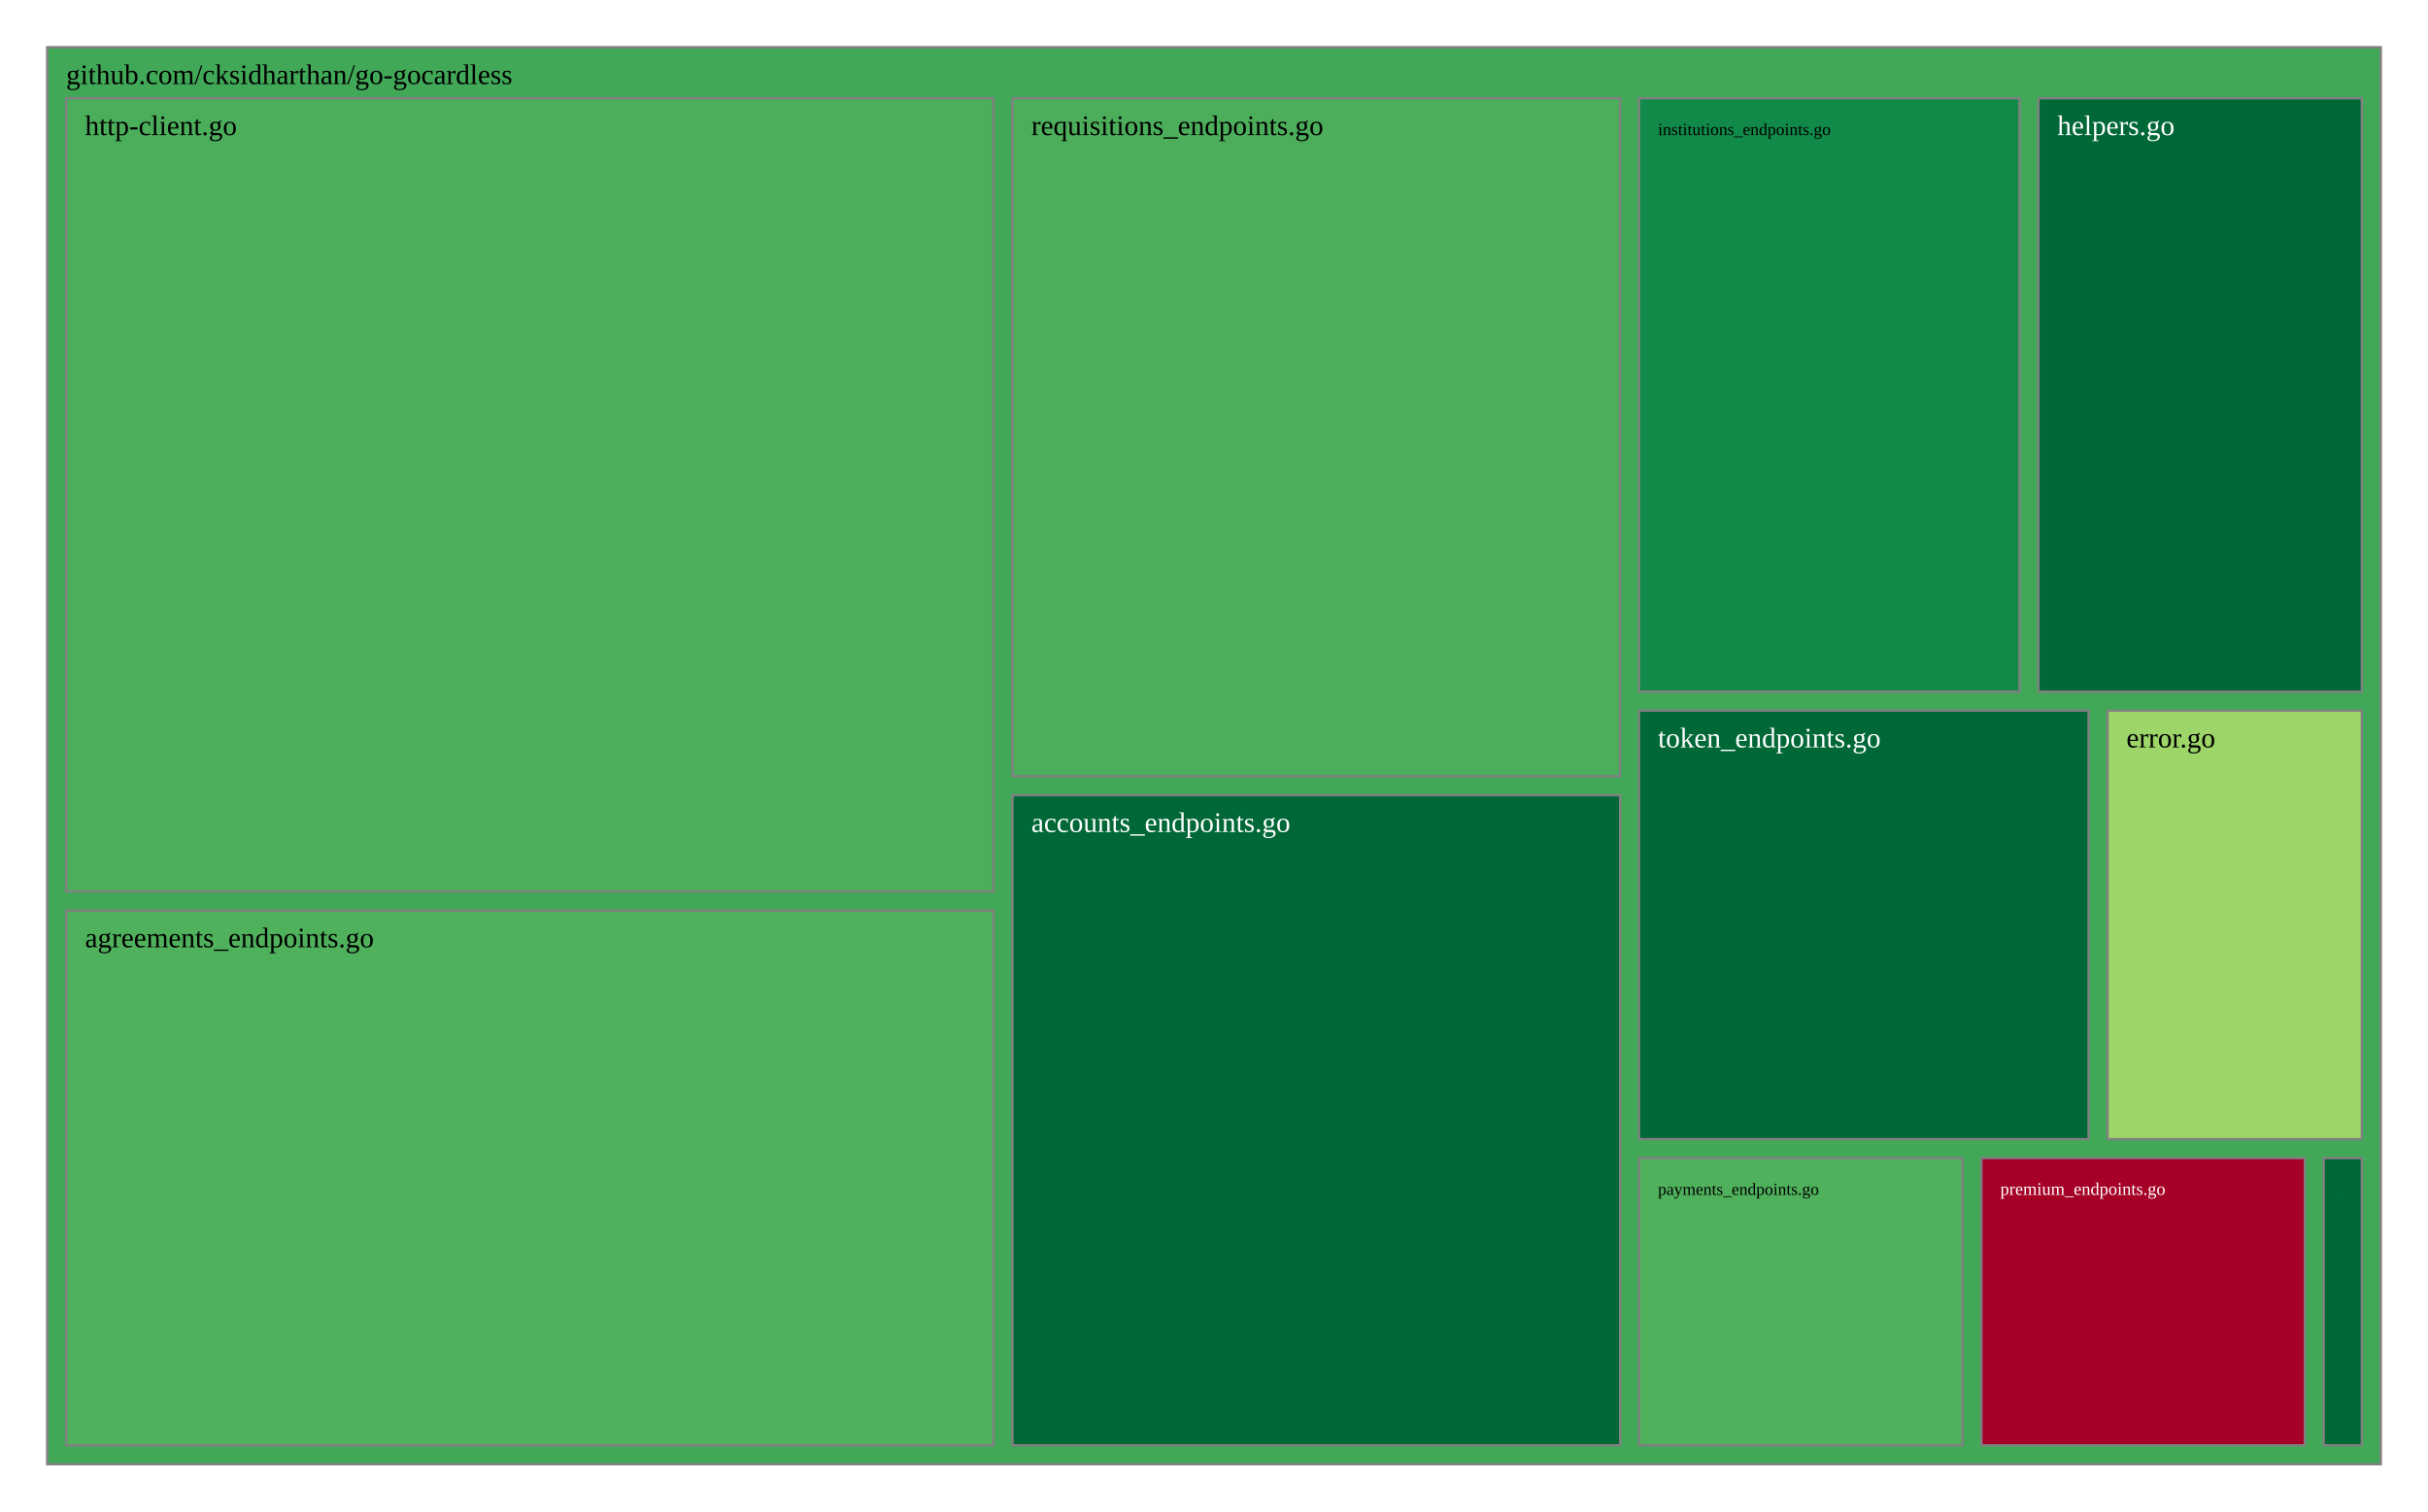
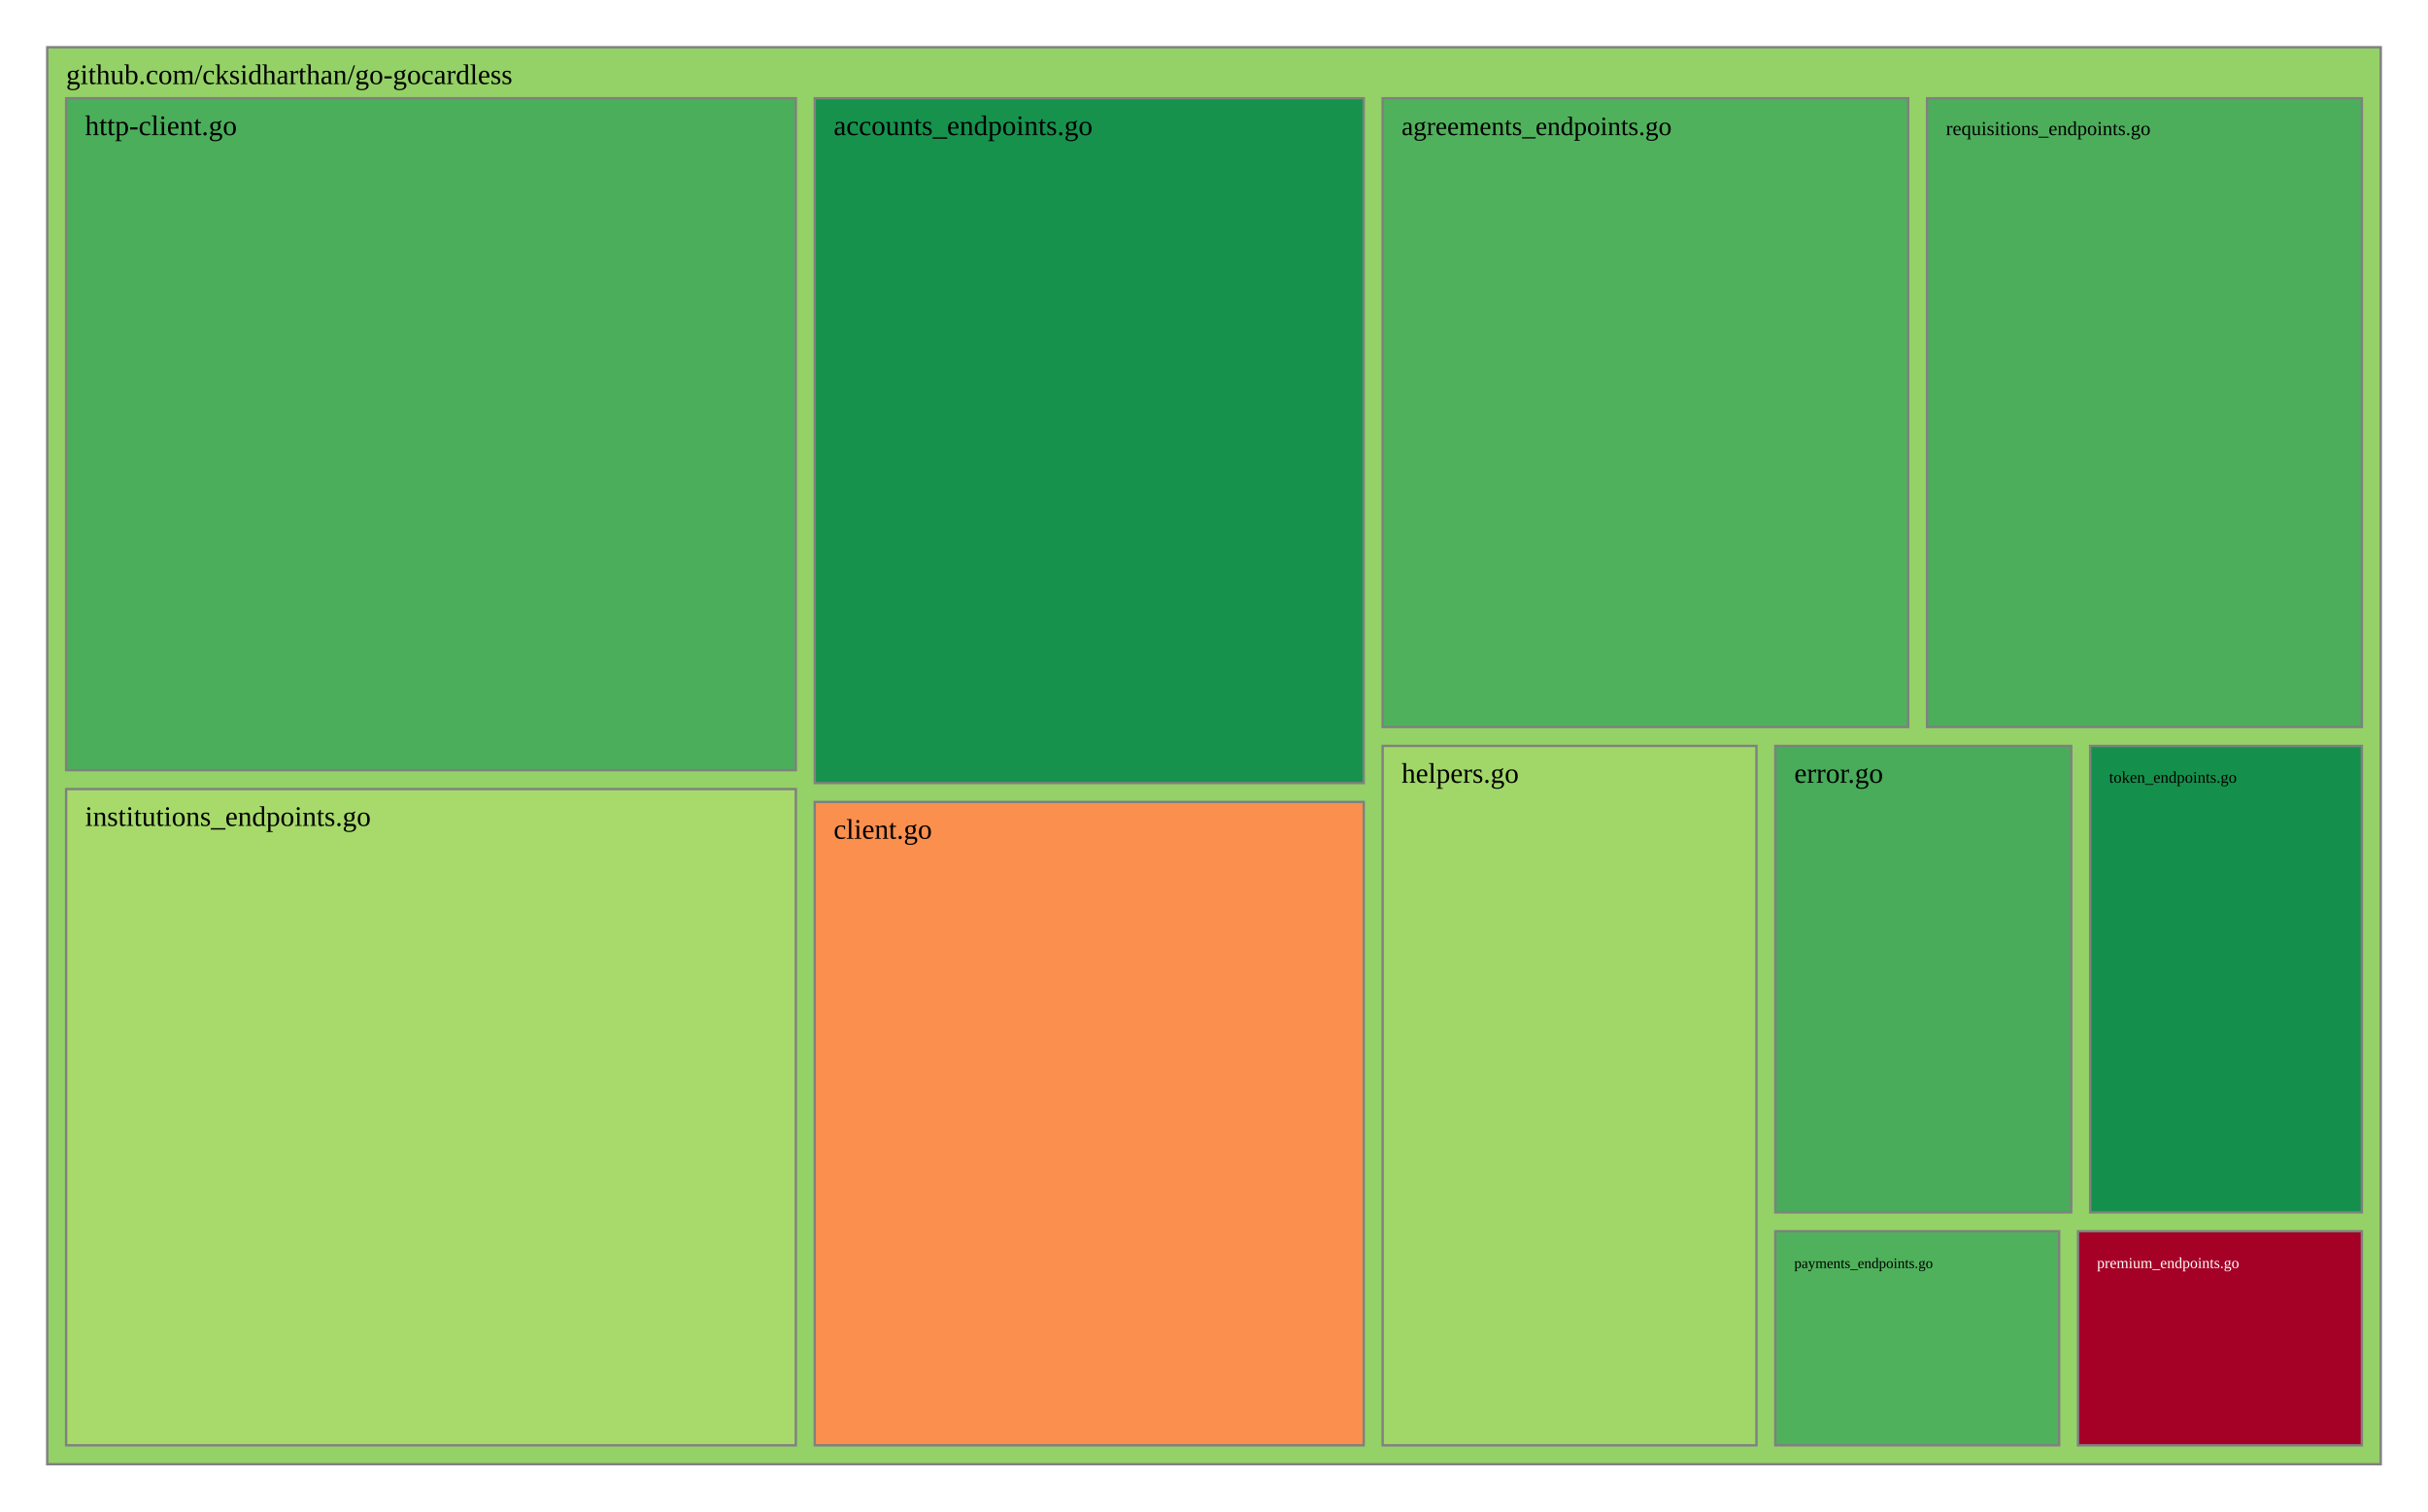
<svg xmlns="http://www.w3.org/2000/svg" viewBox="0 0 1028 640" style="background: white none repeat scroll 0% 0%;">
  <g>
-     <rect x="20" y="20" width="988" height="600" style="fill: rgba(65, 168, 88, 65535);opacity:1;fill-opacity:1;stroke:rgba(128,128,128,65535);stroke-width:1px;stroke-opacity:1;" />
+     <rect x="20" y="20" width="988" height="600" style="fill: rgba(148, 209, 103, 65535);opacity:1;fill-opacity:1;stroke:rgba(128,128,128,65535);stroke-width:1px;stroke-opacity:1;" />
    <text data-notex="1" text-anchor="start" transform="translate(28,35.6) scale(1)" style="font-family: Open Sans, verdana, arial, sans-serif !important; font-size: 12px; fill: rgb(0, 0, 0, 65535); fill-opacity: 1; white-space: pre;" data-math="N">github.com/cksidharthan/go-gocardless</text>
  </g>
  <g>
-     <rect x="428.663" y="336.702" width="257.304" height="275.298" style="fill: rgba(0, 104, 55, 65535);opacity:1;fill-opacity:1;stroke:rgba(128,128,128,65535);stroke-width:1px;stroke-opacity:1;" />
-     <text data-notex="1" text-anchor="start" transform="translate(436.663,352.302) scale(1)" style="font-family: Open Sans, verdana, arial, sans-serif !important; font-size: 12px; fill: rgb(255, 255, 255, 65535); fill-opacity: 1; white-space: pre;" data-math="N">accounts_endpoints.go</text>
+     <rect x="344.952" y="41.6" width="232.446" height="289.964" style="fill: rgba(22, 146, 77, 65535);opacity:1;fill-opacity:1;stroke:rgba(128,128,128,65535);stroke-width:1px;stroke-opacity:1;" />
+     <text data-notex="1" text-anchor="start" transform="translate(352.9517,57.2) scale(1)" style="font-family: Open Sans, verdana, arial, sans-serif !important; font-size: 12px; fill: rgb(0, 0, 0, 65535); fill-opacity: 1; white-space: pre;" data-math="N">accounts_endpoints.go</text>
  </g>
  <g>
-     <rect x="28" y="385.514" width="392.663" height="226.486" style="fill: rgba(80, 177, 92, 65535);opacity:1;fill-opacity:1;stroke:rgba(128,128,128,65535);stroke-width:1px;stroke-opacity:1;" />
-     <text data-notex="1" text-anchor="start" transform="translate(36,401.1135) scale(1)" style="font-family: Open Sans, verdana, arial, sans-serif !important; font-size: 12px; fill: rgb(0, 0, 0, 65535); fill-opacity: 1; white-space: pre;" data-math="N">agreements_endpoints.go</text>
+     <rect x="585.398" y="41.6" width="222.51" height="266.241" style="fill: rgba(80, 177, 92, 65535);opacity:1;fill-opacity:1;stroke:rgba(128,128,128,65535);stroke-width:1px;stroke-opacity:1;" />
+     <text data-notex="1" text-anchor="start" transform="translate(593.3978,57.2) scale(0.935282)" style="font-family: Open Sans, verdana, arial, sans-serif !important; font-size: 12px; fill: rgb(0, 0, 0, 65535); fill-opacity: 1; white-space: pre;" data-math="N">agreements_endpoints.go</text>
  </g>
  <g>
-     <rect x="983.844" y="490.359" width="16.156" height="121.641" style="fill: rgba(0, 104, 55, 65535);opacity:1;fill-opacity:1;stroke:rgba(128,128,128,65535);stroke-width:1px;stroke-opacity:1;" />
-     <text data-notex="1" text-anchor="start" transform="translate(991.8436,505.9586) scale(0.00181)" style="font-family: Open Sans, verdana, arial, sans-serif !important; font-size: 12px; fill: rgb(255, 255, 255, 65535); fill-opacity: 1; white-space: pre;" data-math="N">client.go</text>
+     <rect x="344.952" y="339.564" width="232.446" height="272.436" style="fill: rgba(250, 143, 78, 65535);opacity:1;fill-opacity:1;stroke:rgba(128,128,128,65535);stroke-width:1px;stroke-opacity:1;" />
+     <text data-notex="1" text-anchor="start" transform="translate(352.9517,355.1636) scale(1)" style="font-family: Open Sans, verdana, arial, sans-serif !important; font-size: 12px; fill: rgb(0, 0, 0, 65535); fill-opacity: 1; white-space: pre;" data-math="N">client.go</text>
  </g>
  <g>
-     <rect x="892.304" y="300.883" width="107.696" height="181.476" style="fill: rgba(157, 213, 105, 65535);opacity:1;fill-opacity:1;stroke:rgba(128,128,128,65535);stroke-width:1px;stroke-opacity:1;" />
-     <text data-notex="1" text-anchor="start" transform="translate(900.3036,316.4828) scale(1)" style="font-family: Open Sans, verdana, arial, sans-serif !important; font-size: 12px; fill: rgb(0, 0, 0, 65535); fill-opacity: 1; white-space: pre;" data-math="N">error.go</text>
+     <rect x="751.668" y="315.841" width="125.293" height="197.513" style="fill: rgba(72, 172, 90, 65535);opacity:1;fill-opacity:1;stroke:rgba(128,128,128,65535);stroke-width:1px;stroke-opacity:1;" />
+     <text data-notex="1" text-anchor="start" transform="translate(759.6675,331.4414) scale(1)" style="font-family: Open Sans, verdana, arial, sans-serif !important; font-size: 12px; fill: rgb(0, 0, 0, 65535); fill-opacity: 1; white-space: pre;" data-math="N">error.go</text>
  </g>
  <g>
-     <rect x="863.062" y="41.6" width="136.938" height="251.283" style="fill: rgba(0, 104, 55, 65535);opacity:1;fill-opacity:1;stroke:rgba(128,128,128,65535);stroke-width:1px;stroke-opacity:1;" />
-     <text data-notex="1" text-anchor="start" transform="translate(871.0616,57.2) scale(1)" style="font-family: Open Sans, verdana, arial, sans-serif !important; font-size: 12px; fill: rgb(255, 255, 255, 65535); fill-opacity: 1; white-space: pre;" data-math="N">helpers.go</text>
+     <rect x="585.398" y="315.841" width="158.27" height="296.159" style="fill: rgba(161, 215, 105, 65535);opacity:1;fill-opacity:1;stroke:rgba(128,128,128,65535);stroke-width:1px;stroke-opacity:1;" />
+     <text data-notex="1" text-anchor="start" transform="translate(593.3978,331.4414) scale(1)" style="font-family: Open Sans, verdana, arial, sans-serif !important; font-size: 12px; fill: rgb(0, 0, 0, 65535); fill-opacity: 1; white-space: pre;" data-math="N">helpers.go</text>
  </g>
  <g>
-     <rect x="28" y="41.6" width="392.663" height="335.914" style="fill: rgba(75, 174, 91, 65535);opacity:1;fill-opacity:1;stroke:rgba(128,128,128,65535);stroke-width:1px;stroke-opacity:1;" />
+     <rect x="28" y="41.6" width="308.952" height="284.524" style="fill: rgba(75, 174, 91, 65535);opacity:1;fill-opacity:1;stroke:rgba(128,128,128,65535);stroke-width:1px;stroke-opacity:1;" />
    <text data-notex="1" text-anchor="start" transform="translate(36,57.2) scale(1)" style="font-family: Open Sans, verdana, arial, sans-serif !important; font-size: 12px; fill: rgb(0, 0, 0, 65535); fill-opacity: 1; white-space: pre;" data-math="N">http-client.go</text>
  </g>
  <g>
-     <rect x="693.967" y="41.6" width="161.095" height="251.283" style="fill: rgba(17, 138, 73, 65535);opacity:1;fill-opacity:1;stroke:rgba(128,128,128,65535);stroke-width:1px;stroke-opacity:1;" />
-     <text data-notex="1" text-anchor="start" transform="translate(701.9669,57.2) scale(0.604562)" style="font-family: Open Sans, verdana, arial, sans-serif !important; font-size: 12px; fill: rgb(0, 0, 0, 65535); fill-opacity: 1; white-space: pre;" data-math="N">institutions_endpoints.go</text>
+     <rect x="28" y="334.124" width="308.952" height="277.876" style="fill: rgba(167, 218, 107, 65535);opacity:1;fill-opacity:1;stroke:rgba(128,128,128,65535);stroke-width:1px;stroke-opacity:1;" />
+     <text data-notex="1" text-anchor="start" transform="translate(36,349.7241) scale(1)" style="font-family: Open Sans, verdana, arial, sans-serif !important; font-size: 12px; fill: rgb(0, 0, 0, 65535); fill-opacity: 1; white-space: pre;" data-math="N">institutions_endpoints.go</text>
  </g>
  <g>
-     <rect x="693.967" y="490.359" width="136.938" height="121.641" style="fill: rgba(80, 177, 92, 65535);opacity:1;fill-opacity:1;stroke:rgba(128,128,128,65535);stroke-width:1px;stroke-opacity:1;" />
-     <text data-notex="1" text-anchor="start" transform="translate(701.9669,505.9586) scale(0.599893)" style="font-family: Open Sans, verdana, arial, sans-serif !important; font-size: 12px; fill: rgb(0, 0, 0, 65535); fill-opacity: 1; white-space: pre;" data-math="N">payments_endpoints.go</text>
+     <rect x="751.668" y="521.354" width="120.166" height="90.646" style="fill: rgba(80, 177, 92, 65535);opacity:1;fill-opacity:1;stroke:rgba(128,128,128,65535);stroke-width:1px;stroke-opacity:1;" />
+     <text data-notex="1" text-anchor="start" transform="translate(759.6675,536.954) scale(0.516698)" style="font-family: Open Sans, verdana, arial, sans-serif !important; font-size: 12px; fill: rgb(0, 0, 0, 65535); fill-opacity: 1; white-space: pre;" data-math="N">payments_endpoints.go</text>
  </g>
  <g>
-     <rect x="838.905" y="490.359" width="136.938" height="121.641" style="fill: rgba(165, 0, 38, 65535);opacity:1;fill-opacity:1;stroke:rgba(128,128,128,65535);stroke-width:1px;stroke-opacity:1;" />
-     <text data-notex="1" text-anchor="start" transform="translate(846.9052,505.9586) scale(0.629887)" style="font-family: Open Sans, verdana, arial, sans-serif !important; font-size: 12px; fill: rgb(255, 255, 255, 65535); fill-opacity: 1; white-space: pre;" data-math="N">premium_endpoints.go</text>
+     <rect x="879.834" y="521.354" width="120.166" height="90.646" style="fill: rgba(165, 0, 38, 65535);opacity:1;fill-opacity:1;stroke:rgba(128,128,128,65535);stroke-width:1px;stroke-opacity:1;" />
+     <text data-notex="1" text-anchor="start" transform="translate(887.8338,536.954) scale(0.542533)" style="font-family: Open Sans, verdana, arial, sans-serif !important; font-size: 12px; fill: rgb(255, 255, 255, 65535); fill-opacity: 1; white-space: pre;" data-math="N">premium_endpoints.go</text>
  </g>
  <g>
-     <rect x="428.663" y="41.6" width="257.304" height="287.102" style="fill: rgba(76, 174, 91, 65535);opacity:1;fill-opacity:1;stroke:rgba(128,128,128,65535);stroke-width:1px;stroke-opacity:1;" />
-     <text data-notex="1" text-anchor="start" transform="translate(436.663,57.2) scale(1)" style="font-family: Open Sans, verdana, arial, sans-serif !important; font-size: 12px; fill: rgb(0, 0, 0, 65535); fill-opacity: 1; white-space: pre;" data-math="N">requisitions_endpoints.go</text>
+     <rect x="815.908" y="41.6" width="184.092" height="266.241" style="fill: rgba(76, 174, 91, 65535);opacity:1;fill-opacity:1;stroke:rgba(128,128,128,65535);stroke-width:1px;stroke-opacity:1;" />
+     <text data-notex="1" text-anchor="start" transform="translate(823.9081,57.2) scale(0.700383)" style="font-family: Open Sans, verdana, arial, sans-serif !important; font-size: 12px; fill: rgb(0, 0, 0, 65535); fill-opacity: 1; white-space: pre;" data-math="N">requisitions_endpoints.go</text>
  </g>
  <g>
-     <rect x="693.967" y="300.883" width="190.337" height="181.476" style="fill: rgba(0, 104, 55, 65535);opacity:1;fill-opacity:1;stroke:rgba(128,128,128,65535);stroke-width:1px;stroke-opacity:1;" />
-     <text data-notex="1" text-anchor="start" transform="translate(701.9669,316.4828) scale(1)" style="font-family: Open Sans, verdana, arial, sans-serif !important; font-size: 12px; fill: rgb(255, 255, 255, 65535); fill-opacity: 1; white-space: pre;" data-math="N">token_endpoints.go</text>
+     <rect x="884.96" y="315.841" width="115.04" height="197.513" style="fill: rgba(21, 144, 76, 65535);opacity:1;fill-opacity:1;stroke:rgba(128,128,128,65535);stroke-width:1px;stroke-opacity:1;" />
+     <text data-notex="1" text-anchor="start" transform="translate(892.9604,331.4414) scale(0.573146)" style="font-family: Open Sans, verdana, arial, sans-serif !important; font-size: 12px; fill: rgb(0, 0, 0, 65535); fill-opacity: 1; white-space: pre;" data-math="N">token_endpoints.go</text>
  </g>
</svg>
